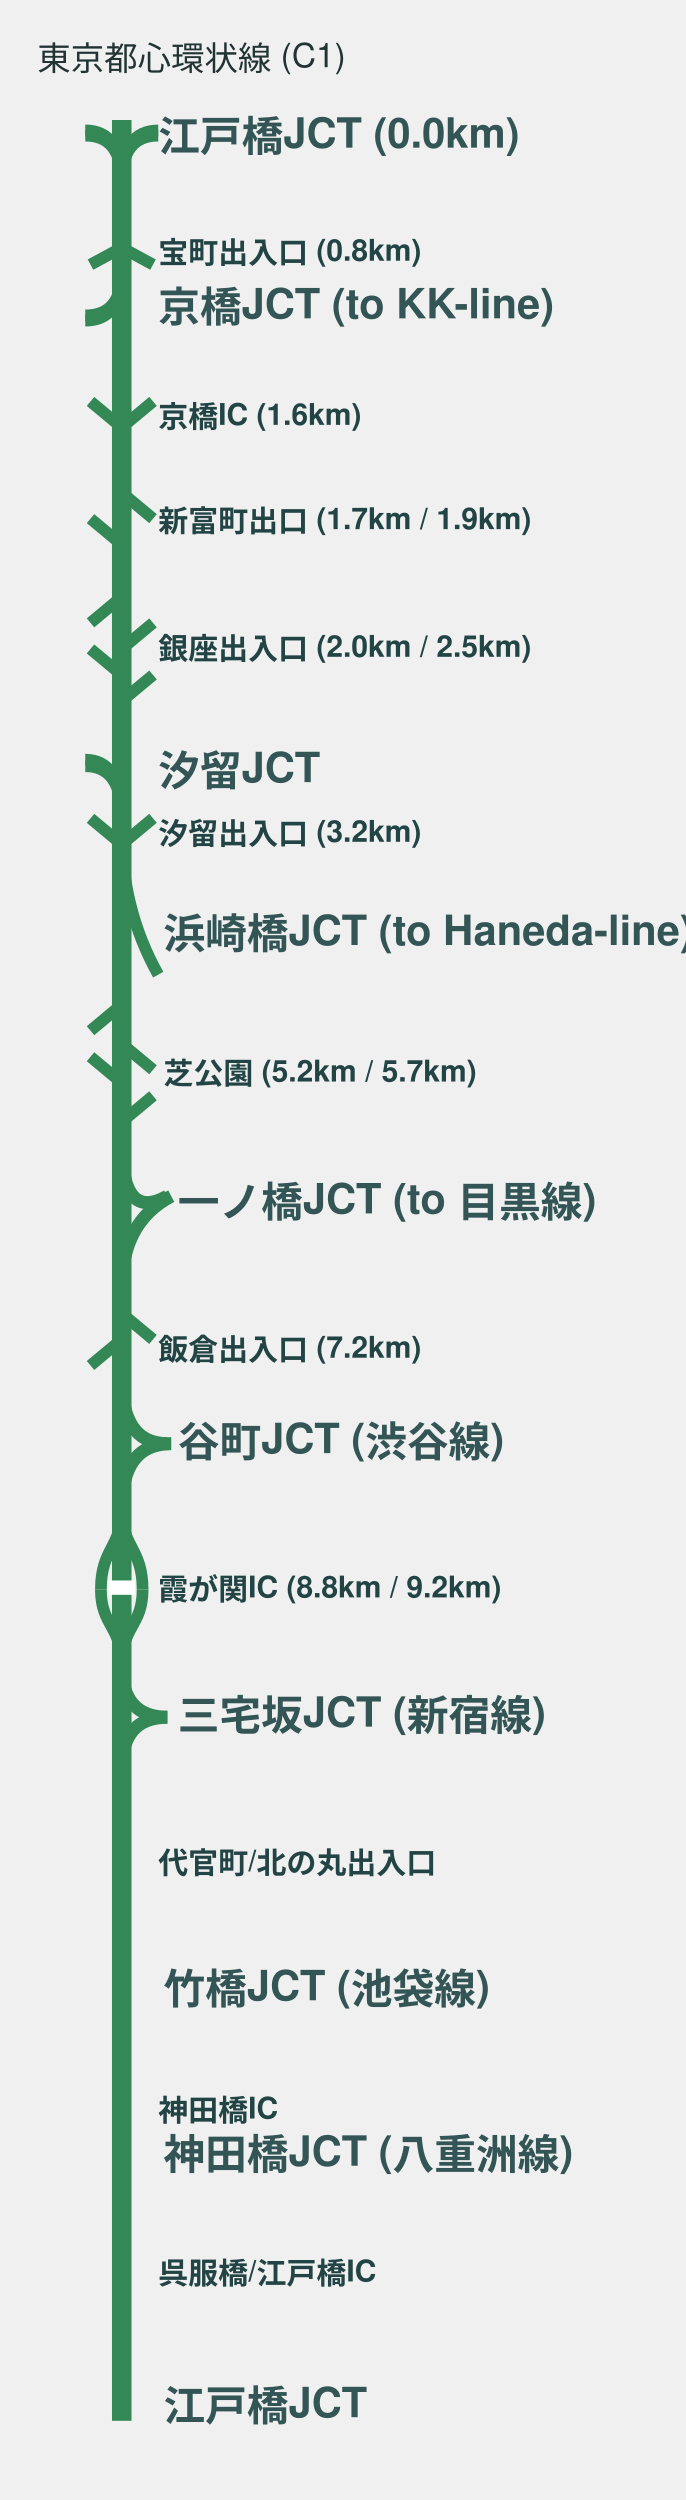
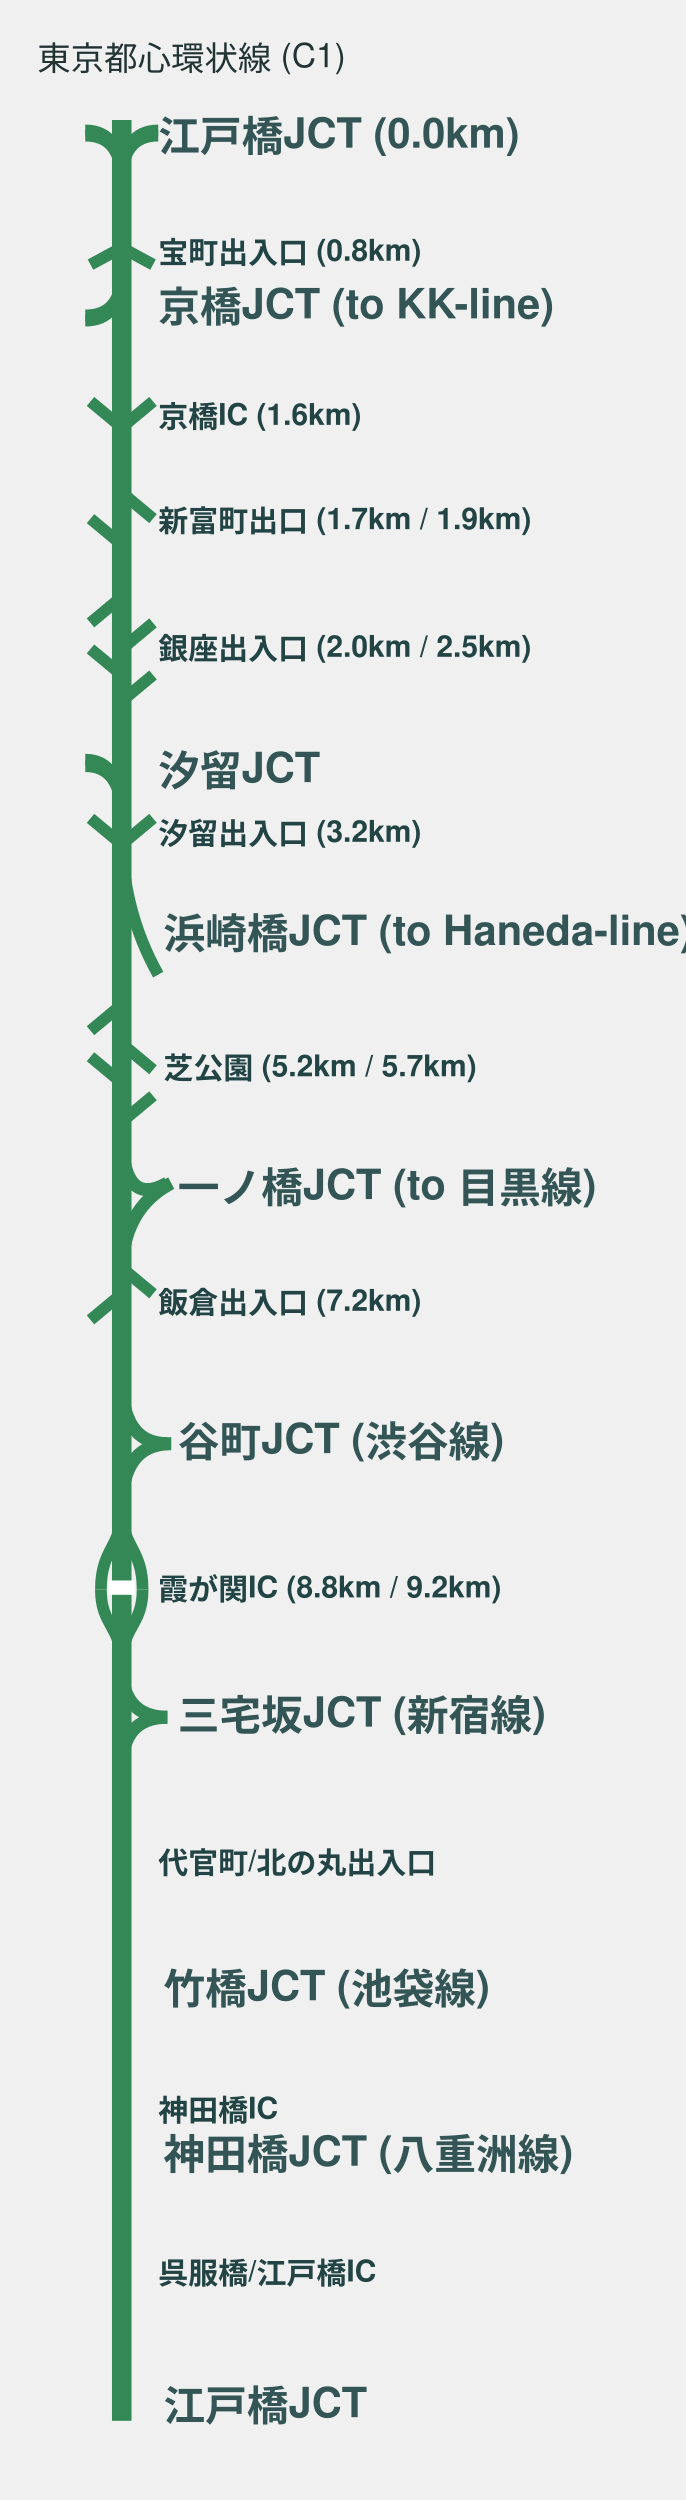
<svg xmlns="http://www.w3.org/2000/svg" xmlns:xlink="http://www.w3.org/1999/xlink" version="1.1" baseProfile="full" height="1420">
  <defs>
    <g id="tokyo-expwy-c1">
      <g id="tokyo-expwy-c1-labels">
        <g id="tokyo-expwy-c1-jct-labels" font-size="32" font-weight="bold" fill="#355">
          <text x="28" y="8">江戸橋JCT (0.0km)</text>
          <text x="28" y="139">京橋JCT (to KK-line)</text>
          <text x="28" y="495">汐留JCT</text>
          <text x="32" y="620">浜崎橋JCT (to Haneda-line)</text>
-           <text x="43" y="826">一ノ橋JCT (to 目黒線)</text>
+           <text x="43" y="815">一ノ橋JCT (to 目黒線)</text>
          <text x="43" y="1010">谷町JCT (渋谷線)</text>
          <text x="43" y="1220">三宅坂JCT (新宿線)</text>
          <text x="32" y="1430">竹橋JCT (池袋線)</text>
          <text x="32" y="1557">神田橋JCT (八重洲線)</text>
          <text x="32" y="1750">江戸橋JCT</text>
        </g>
        <g id="tokyo-expwy-c1-ic-labels" font-size="23" font-weight="bold" fill="#244">
          <text transform="translate(28,94)">宝町出入口 (0.8km)</text>
          <text transform="translate(28,220)">京橋IC (1.6km)</text>
          <text transform="translate(28,300)">新富町出口 (1.7km / 1.9km)</text>
          <text transform="translate(28,398)">銀座出入口 (2.0km / 2.5km)</text>
          <text transform="translate(28,540)">汐留出入口 (3.2km)</text>
-           <text transform="translate(32,724)">芝公園 (5.2km / 5.7km)</text>
-           <text transform="translate(28,936)">飯倉出入口 (7.2km)</text>
+           <text transform="translate(32,720)">芝公園 (5.2km / 5.7km)</text>
+           <text transform="translate(28,900)">飯倉出入口 (7.2km)</text>
          <text transform="translate(28,1120)">霞が関IC (8.8km / 9.2km)</text>
          <text transform="translate(28,1330)">代官町/北の丸出入口</text>
          <text transform="translate(28,1520)">神田橋IC</text>
          <text transform="translate(28,1645)">呉服橋/江戸橋IC</text>
        </g>
      </g>
      <g id="tokyo-expwy-c1-lines" stroke="#385" stroke-linejoin="round">
        <g stroke-width="15">
          <polyline id="tokyo-expwy-c1-path1" points="0,-16 0,1750" fill="none" />
        </g>
        <g stroke-width="20" stroke="white">
          <polyline id="tokyo-expwy-kasumigaseki-white-path" points="0,1105 0,1116" fill="none" />
        </g>
        <g stroke-width="10">
-           <path d="M35,810 Q0,830 0,770" fill="none" />
-           <path d="M38,810 Q0,830 0,880" fill="none" />
+           <path d="M35,800 Q0,820 0,760" fill="none" />
+           <path d="M38,800 Q0,820 0,870" fill="none" />
          <path d="M35,1000 Q0,1000 0,950" fill="none" />
          <path d="M38,1000 Q0,1000 0,1050" fill="none" />
          <path d="M35,1210 Q0,1210 0,1170" fill="none" />
          <path d="M35,1210 Q0,1210 0,1250" fill="none" />
        </g>
        <g stroke-width="9">
          <path id="tokyo-expwy-edobashi-jct-to-c1" d="M-28,-8 Q0,-8 0,32" fill="none" />
          <path id="tokyo-expwy-edobashi-jct-to-r6" d="M 28,-8 Q0,-8 0,32" fill="none" />
          <path id="tokyo-expwy-edobashi-jct-to-c1" d="M-28,-4 Q0,-4 0,32" fill="none" />
          <path id="tokyo-expwy-edobashi-jct-to-r6" d="M 28,-4 Q0,-4 0,32" fill="none" />
          <polyline points="-24,95 0,82" fill="none" />
          <polyline points="24,95 0,82" fill="none" />
          <path id="tokyo-expwy-kyobashi-jct" d="M-28,134 Q0,134 0,100" fill="none" />
          <path id="tokyo-expwy-kyobashi-jct" d="M-28,138 Q0,138 0,100" fill="none" />
          <polyline points="-24,200 0,220" fill="none" />
          <polyline points="24,200 0,220" fill="none" />
          <polyline points="-24,290 0,310" fill="none" />
          <polyline points="24,290 0,270" fill="none" />
          <polyline points="-24,370 0,350" fill="none" />
          <polyline points="24,370 0,390" fill="none" />
          <polyline points="-24,390 0,410" fill="none" />
          <polyline points="24,410 0,430" fill="none" />
          <path id="tokyo-expwy-kyobashi-jct" d="M-28,480 Q0,480 0,520" fill="none" />
          <path id="tokyo-expwy-kyobashi-jct" d="M-28,475 Q0,475 0,520" fill="none" />
          <polyline points="-24,520 0,540" fill="none" />
          <polyline points="24,520 0,540" fill="none" />
          <path id="tokyo-expwy-kyobashi-jct" d="M28,640 Q0,590 0,530" fill="none" />
          <polyline points="-24,683 0,663" fill="none" />
          <polyline points="24,713 0,693" fill="none" />
          <polyline points="-24,703 0,723" fill="none" />
          <polyline points="24,733 0,753" fill="none" />
-           <polyline points="-24,940 0,920" fill="none" />
-           <polyline points="24,920 0,900" fill="none" />
+           <polyline points="-24,905 0,885" fill="none" />
+           <polyline points="24,885 0,865" fill="none" />
          <path d="M0,1050 C0,1080 -16,1080 -16,1112" fill="none" />
          <path d="M0,1170 C0,1140 -16,1140 -16,1112" fill="none" />
          <path d="M0,1050 C0,1080  16,1080  16,1112" fill="none" />
          <path d="M0,1170 C0,1140  16,1140  16,1112" fill="none" />
        </g>
      </g>
    </g>
  </defs>
  <g id="tokyo-expwy-c1-texts" font-family="Helvetica, Arial, 'Hiragino Kaku Gothic ProN', Meiryo, sans-serif">
    <text x="12" y="40" font-size="19" fill="#233">東京都心環状線 (C1)</text>
    <use xlink:href="#tokyo-expwy-c1-labels" transform="translate(60,80) scale(0.74)" />
  </g>
  <use xlink:href="#tokyo-expwy-c1-lines" transform="translate(60,80) scale(0.74)" />
</svg>
